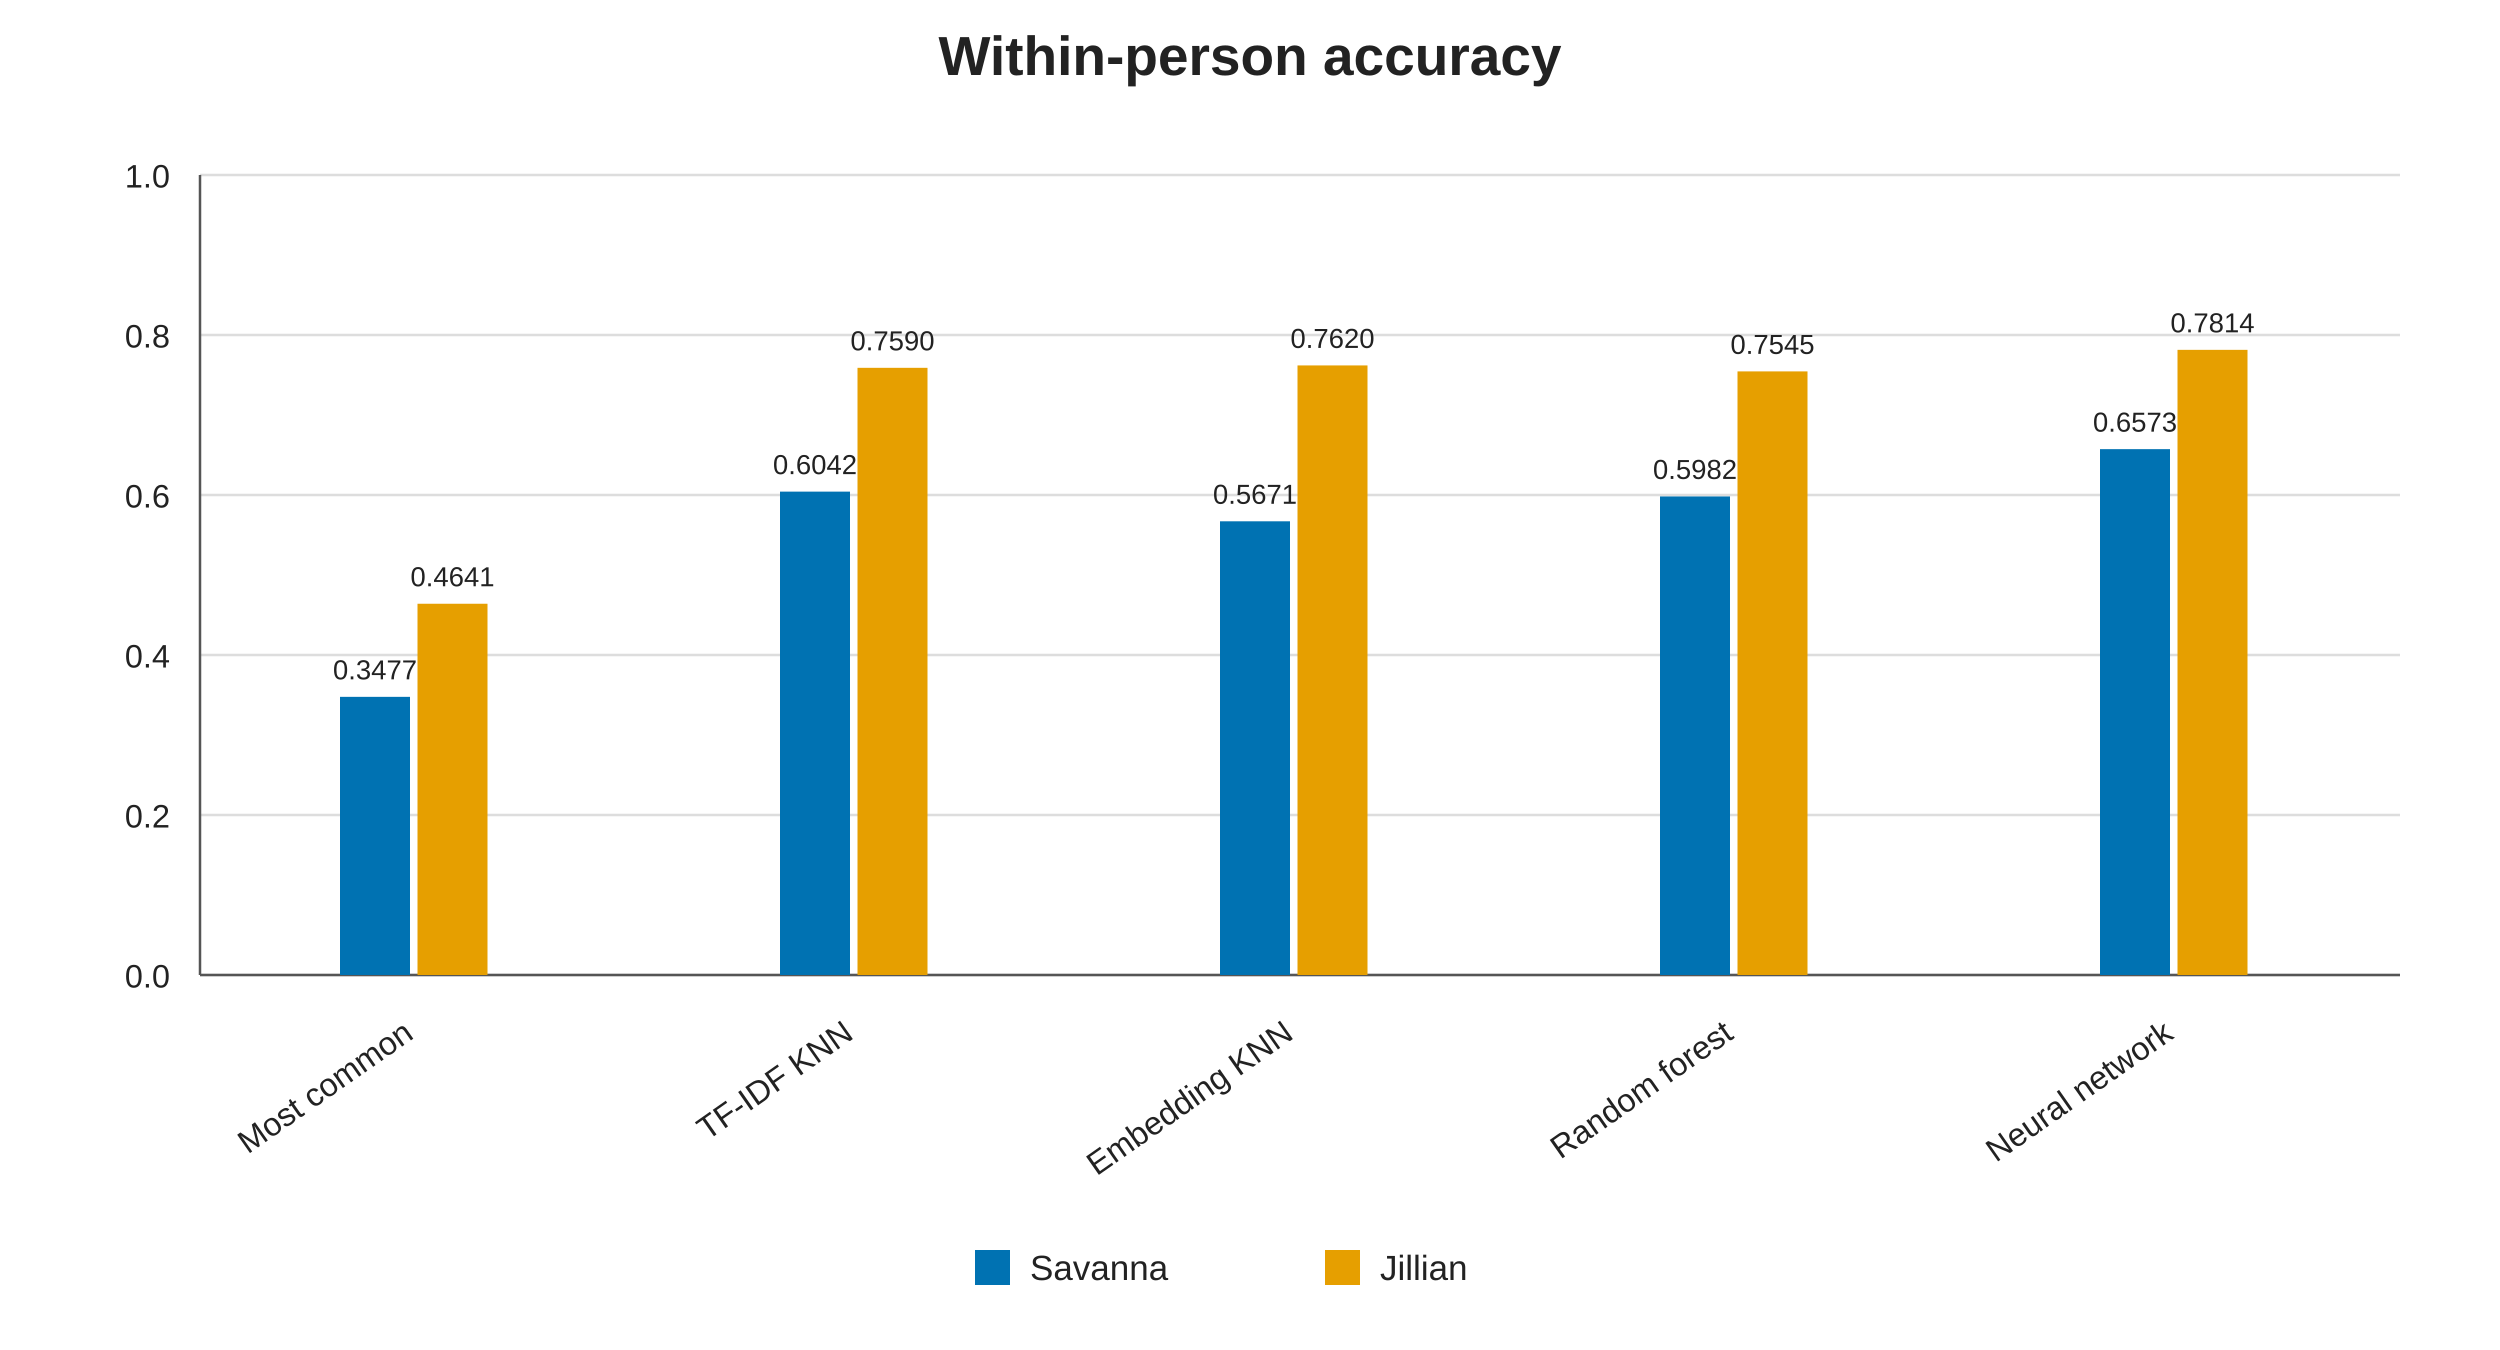
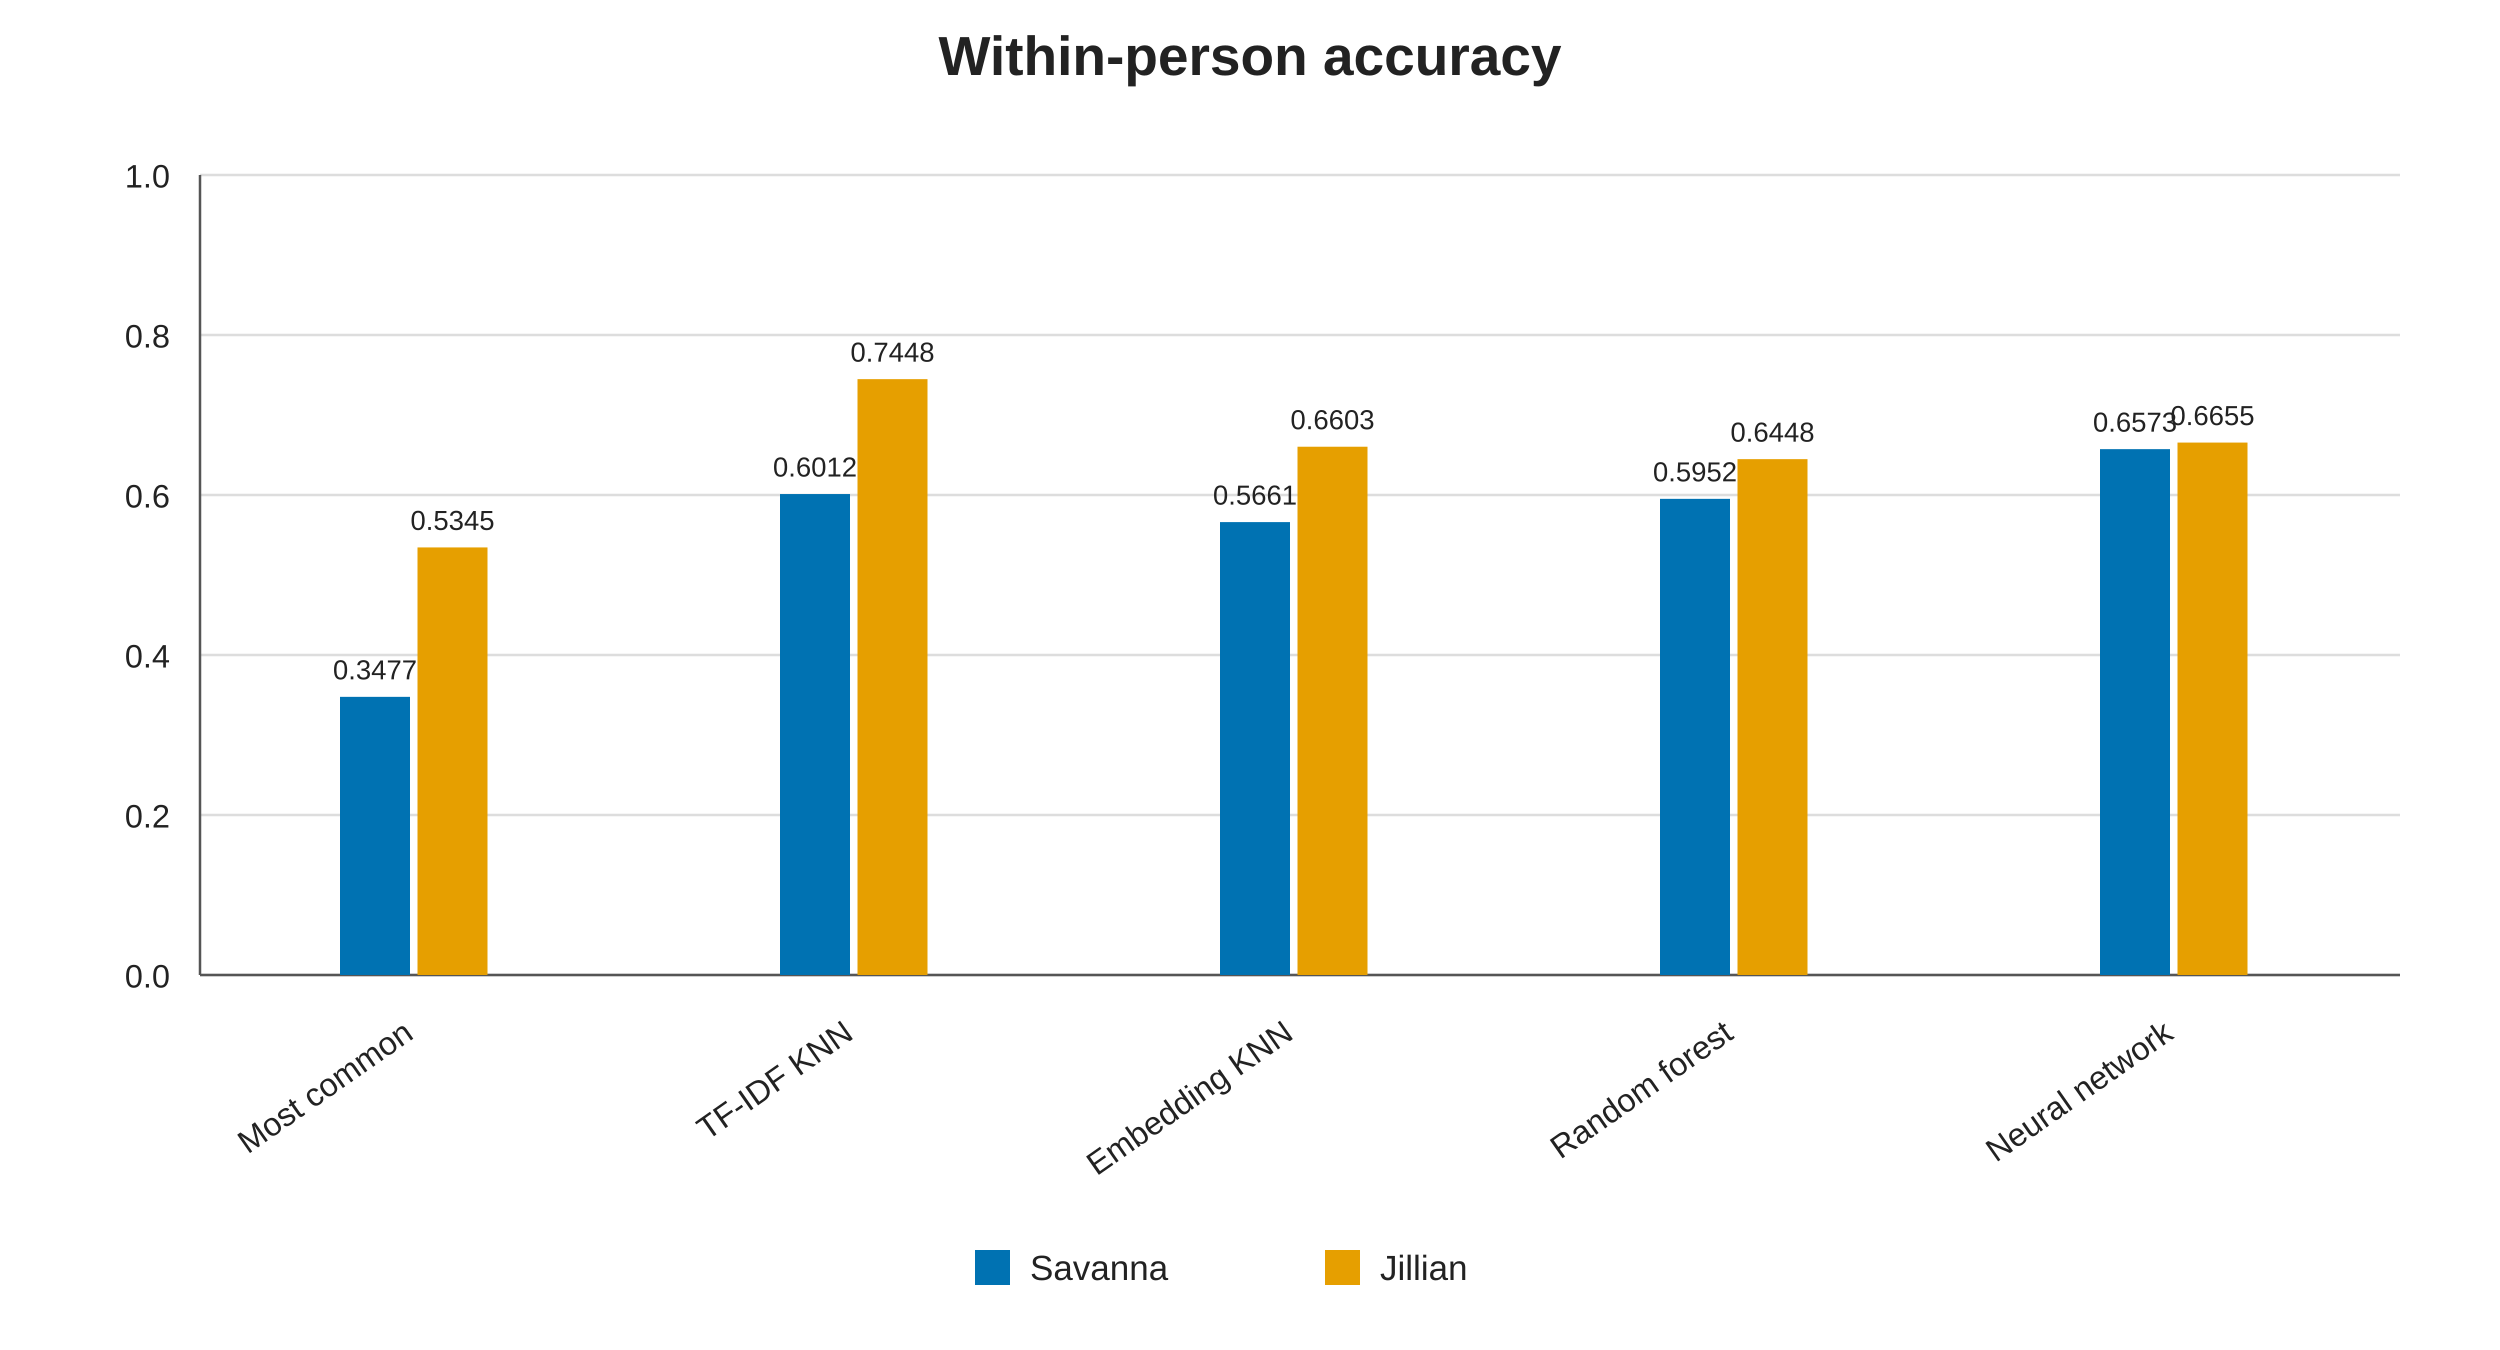
<svg xmlns="http://www.w3.org/2000/svg" width="1000" height="540" viewBox="0 0 1000 540" role="img" aria-label="Within-person accuracy">
  <rect width="1000" height="540" fill="white" />
  <g font-family="Arial,sans-serif" fill="#222">
    <text x="500" y="30" font-size="22" text-anchor="middle" font-weight="bold">Within-person accuracy</text>
    <line x1="80" y1="390" x2="960" y2="390" stroke="#ddd" />
    <text x="68" y="395" font-size="13" text-anchor="end">0.0</text>
    <line x1="80" y1="326" x2="960" y2="326" stroke="#ddd" />
    <text x="68" y="331" font-size="13" text-anchor="end">0.2</text>
    <line x1="80" y1="262" x2="960" y2="262" stroke="#ddd" />
    <text x="68" y="267" font-size="13" text-anchor="end">0.4</text>
    <line x1="80" y1="198" x2="960" y2="198" stroke="#ddd" />
    <text x="68" y="203" font-size="13" text-anchor="end">0.6</text>
    <line x1="80" y1="134" x2="960" y2="134" stroke="#ddd" />
    <text x="68" y="139" font-size="13" text-anchor="end">0.8</text>
    <line x1="80" y1="70" x2="960" y2="70" stroke="#ddd" />
    <text x="68" y="75" font-size="13" text-anchor="end">1.0</text>
    <line x1="80" y1="70" x2="80" y2="390" stroke="#555" />
    <line x1="80" y1="390" x2="960" y2="390" stroke="#555" />
    <rect x="136" y="278.74" width="28" height="111.26" fill="#0072B2" />
    <text x="150" y="271.74" font-size="11" text-anchor="middle">0.3477</text>
-     <rect x="167" y="241.50" width="28" height="148.50" fill="#E69F00" />
-     <text x="181" y="234.50" font-size="11" text-anchor="middle">0.4641</text>
+     <rect x="167" y="218.97" width="28" height="171.03" fill="#E69F00" />
+     <text x="181" y="211.97" font-size="11" text-anchor="middle">0.5345</text>
    <text x="166" y="415" font-size="13" transform="rotate(-35 166 415)" text-anchor="end">Most common</text>
-     <rect x="312" y="196.65" width="28" height="193.35" fill="#0072B2" />
-     <text x="326" y="189.65" font-size="11" text-anchor="middle">0.6042</text>
-     <rect x="343" y="147.13" width="28" height="242.87" fill="#E69F00" />
-     <text x="357" y="140.13" font-size="11" text-anchor="middle">0.7590</text>
+     <rect x="312" y="197.62" width="28" height="192.38" fill="#0072B2" />
+     <text x="326" y="190.62" font-size="11" text-anchor="middle">0.6012</text>
+     <rect x="343" y="151.66" width="28" height="238.34" fill="#E69F00" />
+     <text x="357" y="144.66" font-size="11" text-anchor="middle">0.7448</text>
    <text x="342" y="415" font-size="13" transform="rotate(-35 342 415)" text-anchor="end">TF-IDF KNN</text>
-     <rect x="488" y="208.52" width="28" height="181.48" fill="#0072B2" />
-     <text x="502" y="201.52" font-size="11" text-anchor="middle">0.5671</text>
-     <rect x="519" y="146.17" width="28" height="243.83" fill="#E69F00" />
-     <text x="533" y="139.17" font-size="11" text-anchor="middle">0.7620</text>
+     <rect x="488" y="208.84" width="28" height="181.16" fill="#0072B2" />
+     <text x="502" y="201.84" font-size="11" text-anchor="middle">0.5661</text>
+     <rect x="519" y="178.69" width="28" height="211.31" fill="#E69F00" />
+     <text x="533" y="171.69" font-size="11" text-anchor="middle">0.6603</text>
    <text x="518" y="415" font-size="13" transform="rotate(-35 518 415)" text-anchor="end">Embedding KNN</text>
-     <rect x="664" y="198.58" width="28" height="191.42" fill="#0072B2" />
-     <text x="678" y="191.58" font-size="11" text-anchor="middle">0.5982</text>
-     <rect x="695" y="148.56" width="28" height="241.44" fill="#E69F00" />
-     <text x="709" y="141.56" font-size="11" text-anchor="middle">0.7545</text>
+     <rect x="664" y="199.54" width="28" height="190.46" fill="#0072B2" />
+     <text x="678" y="192.54" font-size="11" text-anchor="middle">0.5952</text>
+     <rect x="695" y="183.66" width="28" height="206.34" fill="#E69F00" />
+     <text x="709" y="176.66" font-size="11" text-anchor="middle">0.6448</text>
    <text x="694" y="415" font-size="13" transform="rotate(-35 694 415)" text-anchor="end">Random forest</text>
    <rect x="840" y="179.66" width="28" height="210.34" fill="#0072B2" />
    <text x="854" y="172.66" font-size="11" text-anchor="middle">0.6573</text>
-     <rect x="871" y="139.94" width="28" height="250.06" fill="#E69F00" />
-     <text x="885" y="132.94" font-size="11" text-anchor="middle">0.7814</text>
+     <rect x="871" y="177.03" width="28" height="212.97" fill="#E69F00" />
+     <text x="885" y="170.03" font-size="11" text-anchor="middle">0.6655</text>
    <text x="870" y="415" font-size="13" transform="rotate(-35 870 415)" text-anchor="end">Neural network</text>
    <rect x="390" y="500" width="14" height="14" fill="#0072B2" />
    <text x="412" y="512" font-size="14">Savanna</text>
    <rect x="530" y="500" width="14" height="14" fill="#E69F00" />
    <text x="552" y="512" font-size="14">Jillian</text>
  </g>
</svg>
